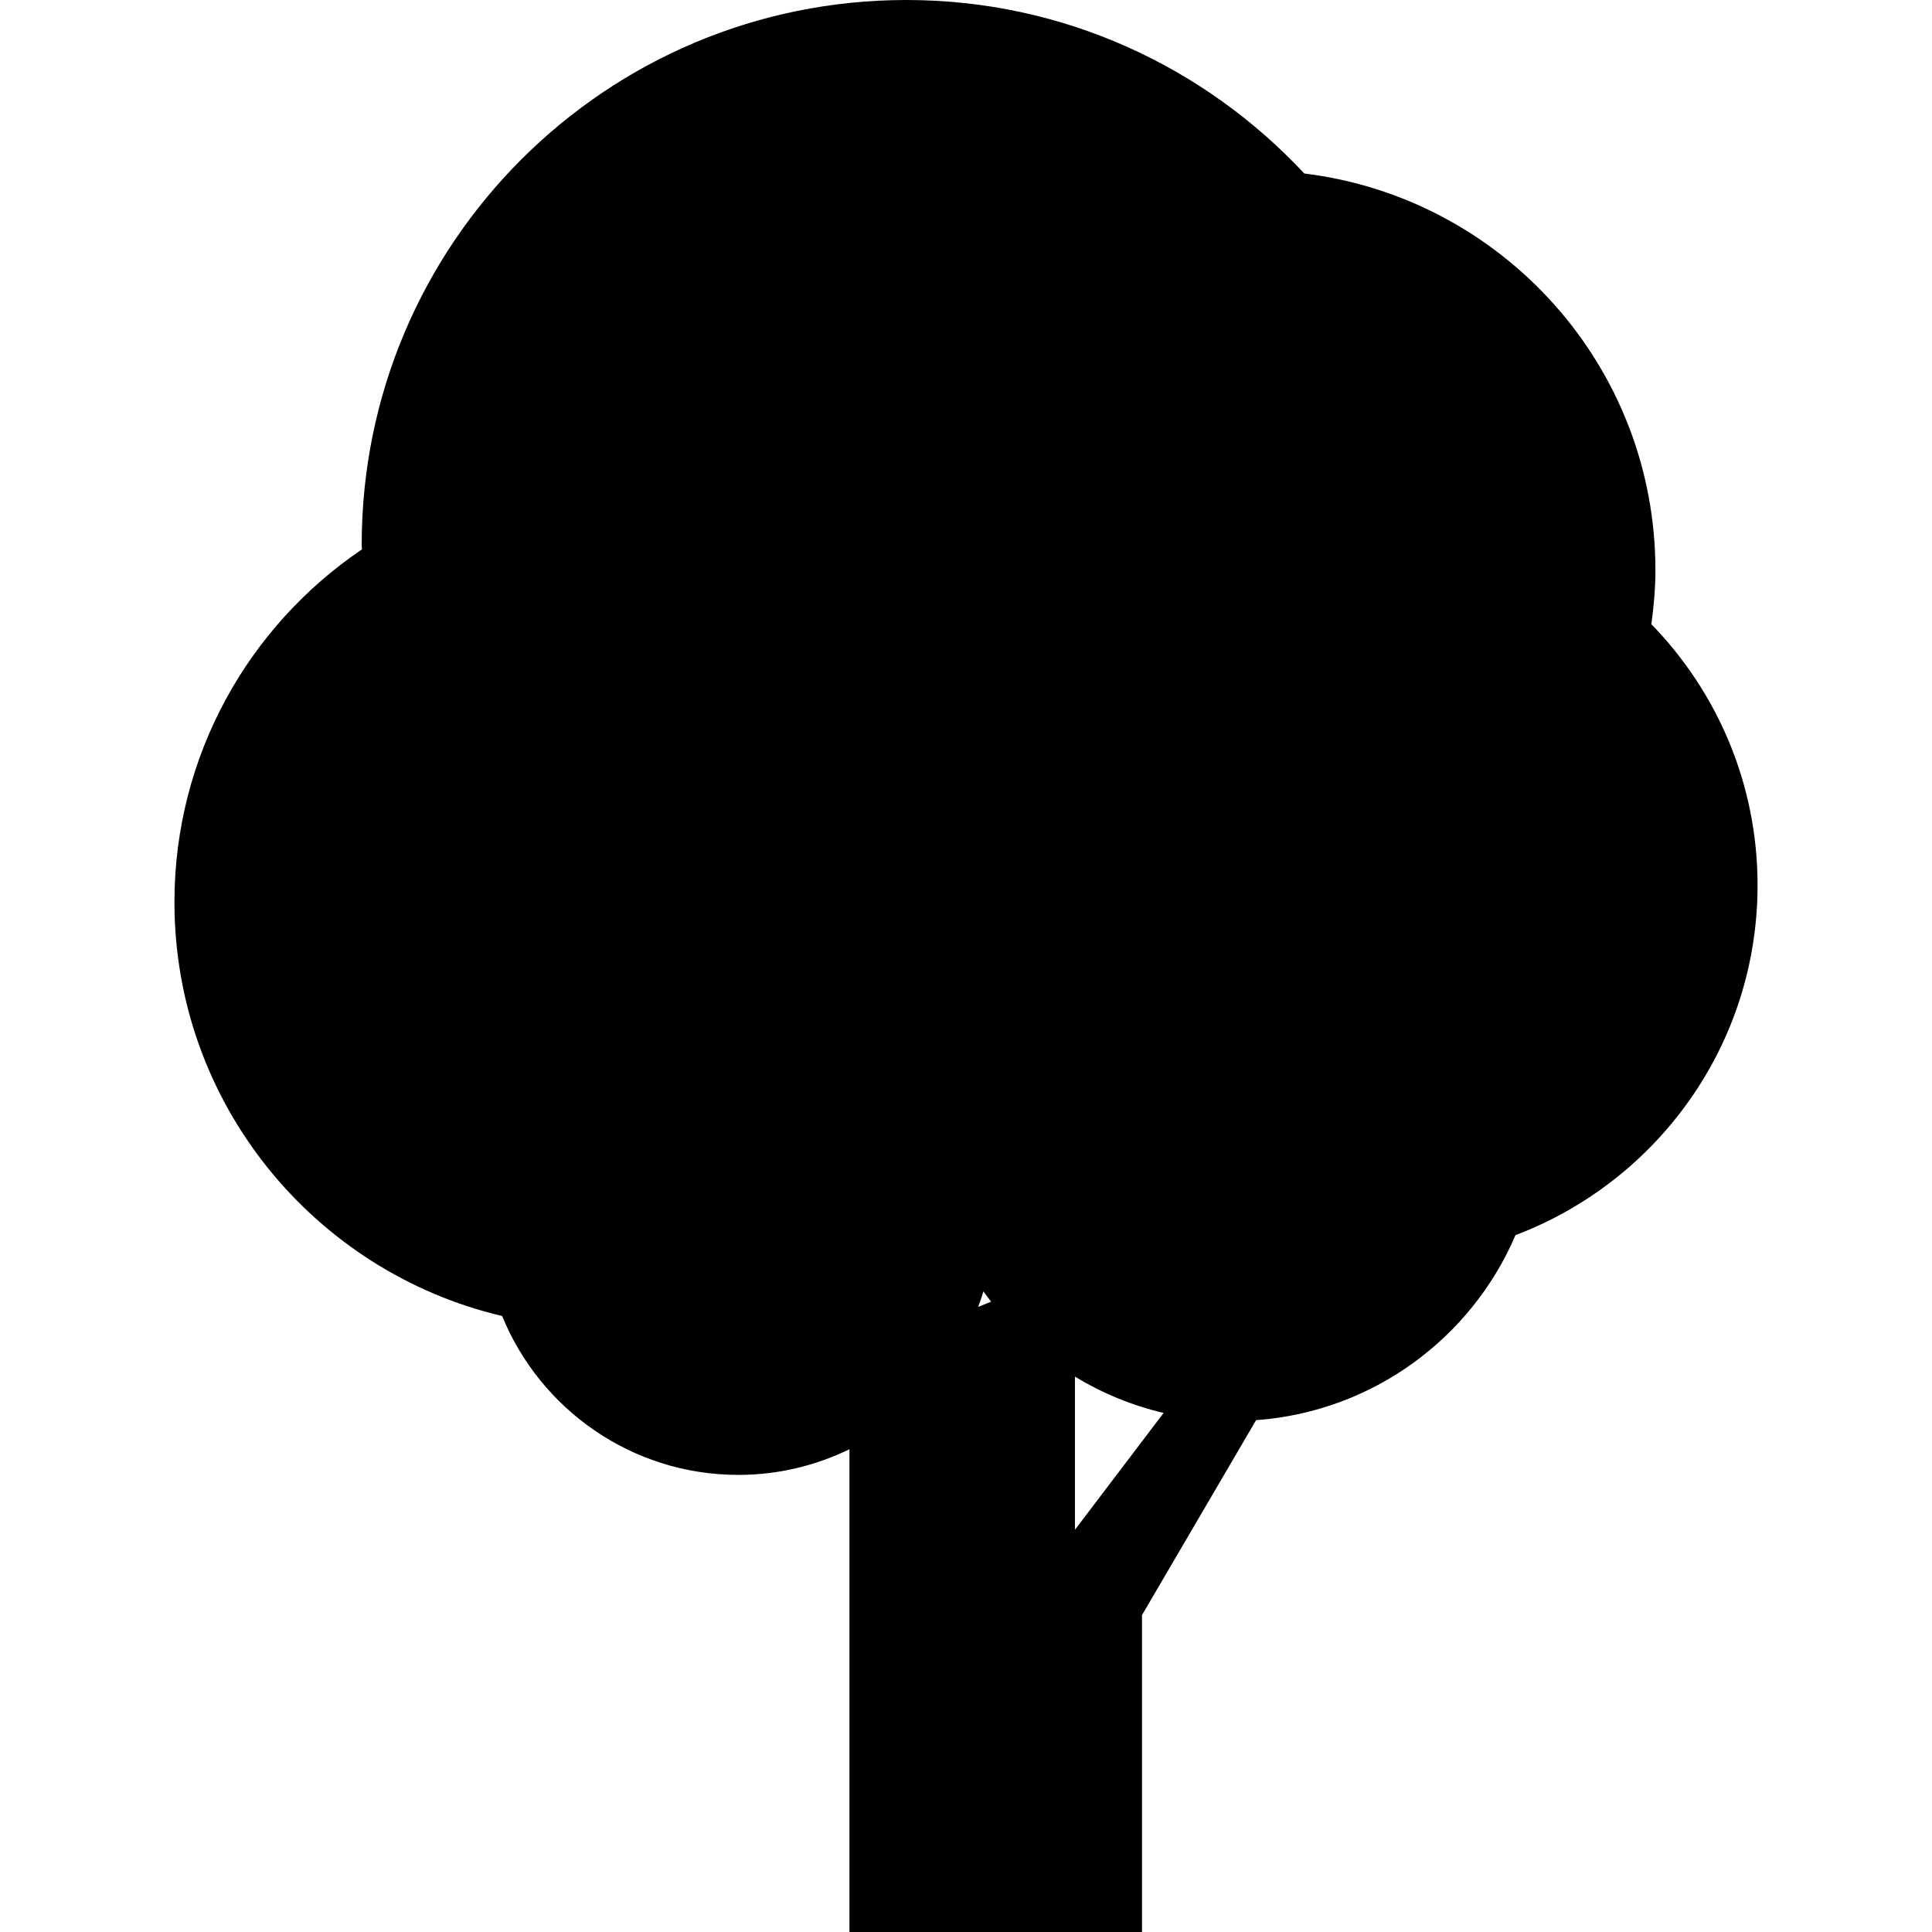
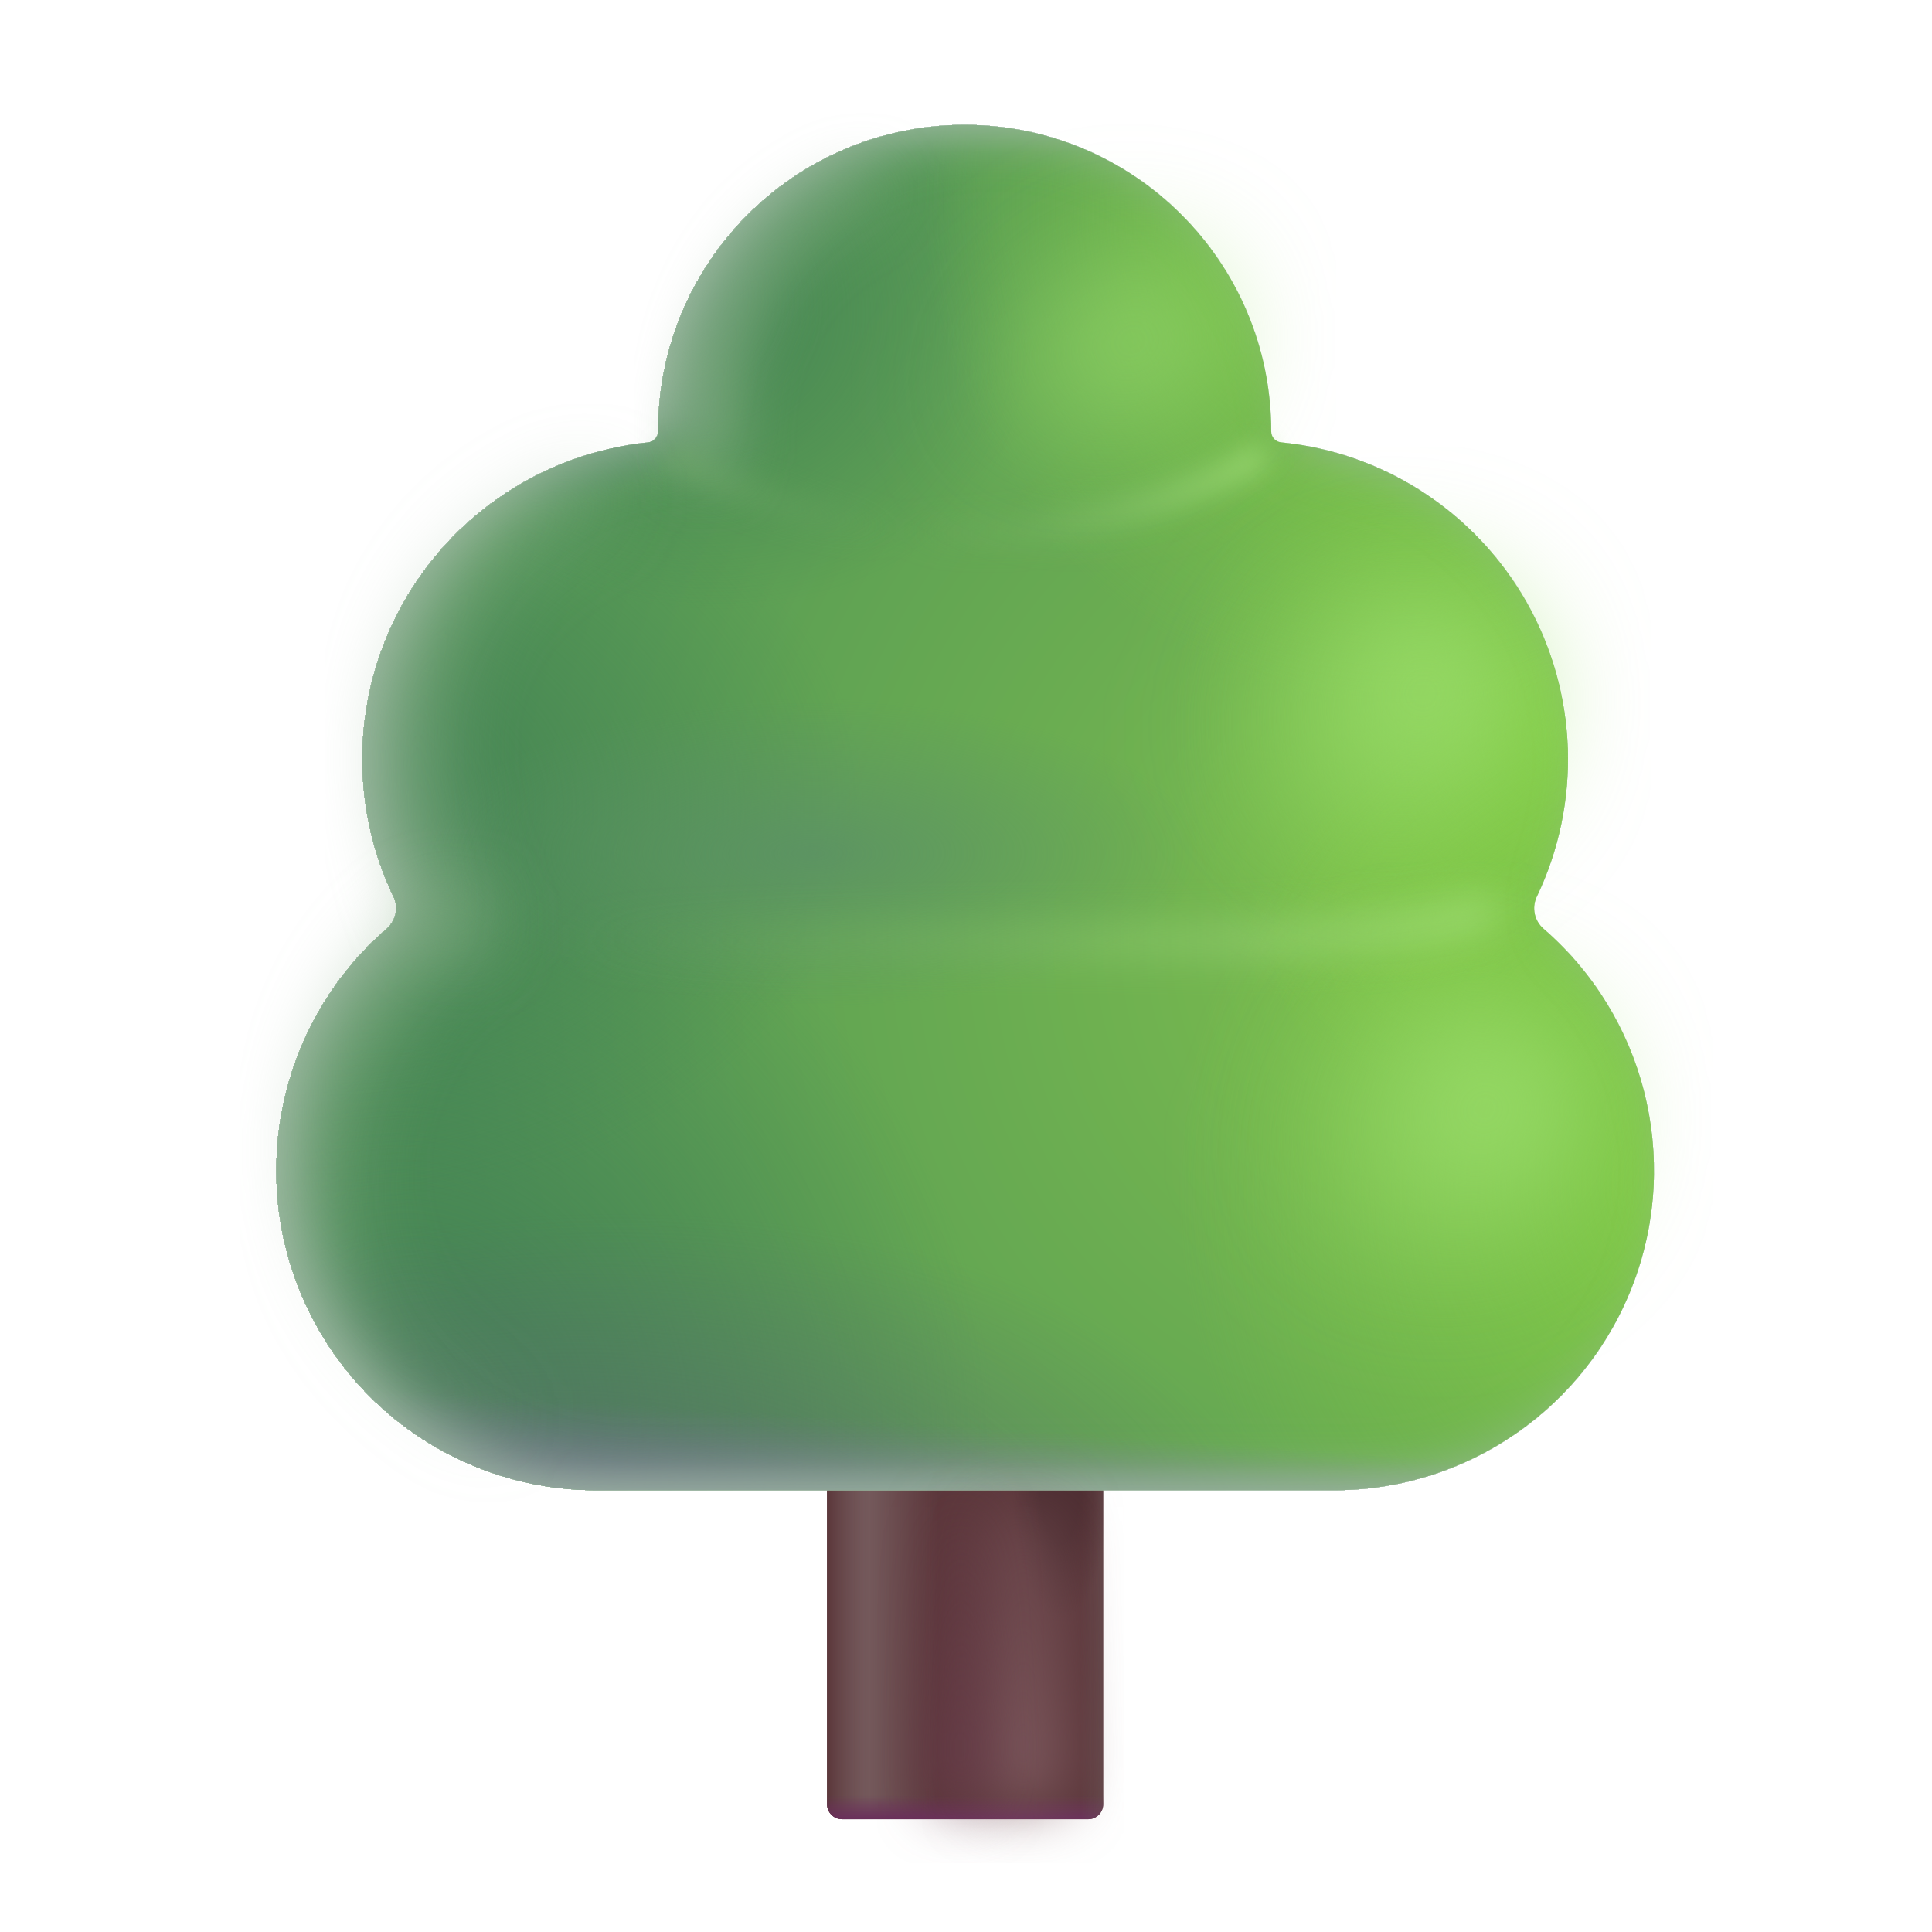
- <svg xmlns="http://www.w3.org/2000/svg" height="800px" width="800px" version="1.1" id="_x32_" viewBox="0 0 512 512" xml:space="preserve">
-   <style type="text/css">
- 	.st0{fill:#000000;}
- </style>
-   <g>
-     <path class="st0" d="M465.771,234.587c0-26.914-10.749-51.289-28.142-69.166c0.629-4.688,1.075-9.437,1.075-14.301   c0-54.151-40.625-98.726-93.05-105.14C319.308,17.754,281.874,0,240.206,0C160.476,0,95.853,64.624,95.853,144.361   c0,0.422,0.062,0.821,0.062,1.236c-29.975,20.27-49.686,54.58-49.686,93.494c0,53.346,37.08,97.937,86.842,109.667   c10.089,24.69,34.318,42.106,62.636,42.106c10.557,0,20.508-2.486,29.407-6.798V512h77.528v-83.988l30.236-51.657   c30.95-2.256,57.097-21.766,68.743-49.033C439.087,313.128,465.771,277.022,465.771,234.587z M260.615,342.229   c0.66,0.928,1.343,1.826,2.041,2.724l-3.43,1.396C259.725,344.984,260.208,343.625,260.615,342.229z M284.874,405.402v-40.579   c7.181,4.366,15.076,7.642,23.492,9.622L284.874,405.402z" />
+ <svg xmlns="http://www.w3.org/2000/svg" width="1em" height="1em" viewBox="0 0 32 32">
+   <g fill="none">
+     <rect width="4.575" height="8.362" x="13.698" y="21.77" fill="#5B363A" rx=".25" />
+     <rect width="4.575" height="8.362" x="13.698" y="21.77" fill="url(#ilS03zc)" rx=".25" />
+     <rect width="4.575" height="8.362" x="13.698" y="21.77" fill="url(#iEXs1jc)" rx=".25" />
+     <rect width="4.575" height="8.362" x="13.698" y="21.77" fill="url(#iteCjDd)" rx=".25" />
+     <rect width="4.575" height="8.362" x="13.698" y="21.77" fill="url(#iTKToyc)" rx=".25" />
+     <rect width="4.575" height="8.362" x="13.698" y="21.77" fill="url(#ibVlAUb)" rx=".25" />
+     <g filter="url(#iqwcxMd)">
+       <path fill="url(#itZWqzb)" d="M21.22 7.327a.18.18 0 0 1-.165-.181a5.077 5.077 0 1 0-10.154 0a.184.184 0 0 1-.165.183a5.274 5.274 0 0 0-4.217 7.523a.45.45 0 0 1-.11.53a5.295 5.295 0 0 0 3.463 9.3H22.1a5.295 5.295 0 0 0 3.463-9.3a.45.45 0 0 1-.11-.53a5.274 5.274 0 0 0-4.234-7.525" />
+       <path fill="url(#i2G40vb)" d="M21.22 7.327a.18.18 0 0 1-.165-.181a5.077 5.077 0 1 0-10.154 0a.184.184 0 0 1-.165.183a5.274 5.274 0 0 0-4.217 7.523a.45.45 0 0 1-.11.53a5.295 5.295 0 0 0 3.463 9.3H22.1a5.295 5.295 0 0 0 3.463-9.3a.45.45 0 0 1-.11-.53a5.274 5.274 0 0 0-4.234-7.525" />
+       <path fill="url(#irLaK6c)" d="M21.22 7.327a.18.18 0 0 1-.165-.181a5.077 5.077 0 1 0-10.154 0a.184.184 0 0 1-.165.183a5.274 5.274 0 0 0-4.217 7.523a.45.45 0 0 1-.11.53a5.295 5.295 0 0 0 3.463 9.3H22.1a5.295 5.295 0 0 0 3.463-9.3a.45.45 0 0 1-.11-.53a5.274 5.274 0 0 0-4.234-7.525" />
+       <path fill="url(#ivgOnSd)" d="M21.22 7.327a.18.18 0 0 1-.165-.181a5.077 5.077 0 1 0-10.154 0a.184.184 0 0 1-.165.183a5.274 5.274 0 0 0-4.217 7.523a.45.45 0 0 1-.11.53a5.295 5.295 0 0 0 3.463 9.3H22.1a5.295 5.295 0 0 0 3.463-9.3a.45.45 0 0 1-.11-.53a5.274 5.274 0 0 0-4.234-7.525" />
+       <path fill="url(#i4Eg1Jg)" d="M21.22 7.327a.18.18 0 0 1-.165-.181a5.077 5.077 0 1 0-10.154 0a.184.184 0 0 1-.165.183a5.274 5.274 0 0 0-4.217 7.523a.45.45 0 0 1-.11.53a5.295 5.295 0 0 0 3.463 9.3H22.1a5.295 5.295 0 0 0 3.463-9.3a.45.45 0 0 1-.11-.53a5.274 5.274 0 0 0-4.234-7.525" />
+       <path fill="url(#i342YLd)" d="M21.22 7.327a.18.18 0 0 1-.165-.181a5.077 5.077 0 1 0-10.154 0a.184.184 0 0 1-.165.183a5.274 5.274 0 0 0-4.217 7.523a.45.45 0 0 1-.11.53a5.295 5.295 0 0 0 3.463 9.3H22.1a5.295 5.295 0 0 0 3.463-9.3a.45.45 0 0 1-.11-.53a5.274 5.274 0 0 0-4.234-7.525" />
+       <path fill="url(#iQr0cde)" d="M21.22 7.327a.18.18 0 0 1-.165-.181a5.077 5.077 0 1 0-10.154 0a.184.184 0 0 1-.165.183a5.274 5.274 0 0 0-4.217 7.523a.45.45 0 0 1-.11.53a5.295 5.295 0 0 0 3.463 9.3H22.1a5.295 5.295 0 0 0 3.463-9.3a.45.45 0 0 1-.11-.53a5.274 5.274 0 0 0-4.234-7.525" />
+       <path fill="url(#ihcQZFb)" d="M21.22 7.327a.18.18 0 0 1-.165-.181a5.077 5.077 0 1 0-10.154 0a.184.184 0 0 1-.165.183a5.274 5.274 0 0 0-4.217 7.523a.45.45 0 0 1-.11.53a5.295 5.295 0 0 0 3.463 9.3H22.1a5.295 5.295 0 0 0 3.463-9.3a.45.45 0 0 1-.11-.53a5.274 5.274 0 0 0-4.234-7.525" />
+       <path fill="url(#ik6JXwe)" d="M21.22 7.327a.18.18 0 0 1-.165-.181a5.077 5.077 0 1 0-10.154 0a.184.184 0 0 1-.165.183a5.274 5.274 0 0 0-4.217 7.523a.45.45 0 0 1-.11.53a5.295 5.295 0 0 0 3.463 9.3H22.1a5.295 5.295 0 0 0 3.463-9.3a.45.45 0 0 1-.11-.53a5.274 5.274 0 0 0-4.234-7.525" />
+       <path fill="url(#iRwEzMb)" d="M21.22 7.327a.18.18 0 0 1-.165-.181a5.077 5.077 0 1 0-10.154 0a.184.184 0 0 1-.165.183a5.274 5.274 0 0 0-4.217 7.523a.45.45 0 0 1-.11.53a5.295 5.295 0 0 0 3.463 9.3H22.1a5.295 5.295 0 0 0 3.463-9.3a.45.45 0 0 1-.11-.53a5.274 5.274 0 0 0-4.234-7.525" />
+       <path fill="url(#iCVUJVd)" fill-opacity=".75" d="M21.22 7.327a.18.18 0 0 1-.165-.181a5.077 5.077 0 1 0-10.154 0a.184.184 0 0 1-.165.183a5.274 5.274 0 0 0-4.217 7.523a.45.45 0 0 1-.11.53a5.295 5.295 0 0 0 3.463 9.3H22.1a5.295 5.295 0 0 0 3.463-9.3a.45.45 0 0 1-.11-.53a5.274 5.274 0 0 0-4.234-7.525" />
+     </g>
+     <g filter="url(#in6Sa6b)">
+       <path fill="url(#iEu6eRc)" d="M16.281 24.958h1.334v4.894h-1.334z" />
+     </g>
+     <g filter="url(#ixscSyc)">
+       <path fill="url(#itYxWej)" d="M0 0h.745v4.894H0z" transform="matrix(-1 0 0 1 16.28 24.958)" />
+     </g>
+     <g filter="url(#ikuSVjc)">
+       <ellipse cx="22.684" cy="11.886" fill="url(#iSMzQHc)" rx="2.676" ry="2.476" transform="rotate(-12.48 22.684 11.886)" />
+     </g>
+     <g filter="url(#iYoJshd)">
+       <ellipse cx="17.565" cy="5.901" fill="url(#iFAEDvc)" rx="2.569" ry="2.015" transform="rotate(-7.463 17.565 5.901)" />
+     </g>
+     <g filter="url(#iWscsBe)">
+       <ellipse cx="23.699" cy="18.775" fill="url(#iwgkjZG)" rx="2.676" ry="2.476" transform="rotate(-12.48 23.7 18.775)" />
+     </g>
+     <g filter="url(#iVPEDqP)">
+       <path stroke="url(#i0SKjVd)" stroke-linecap="round" stroke-linejoin="round" stroke-width=".5" d="M9.383 15.583h10.875c1-.016 3.269-.134 4.344-.484" />
+     </g>
+     <g filter="url(#i5FbkHx)">
+       <path stroke="url(#iUQ5keI)" stroke-linecap="round" stroke-width=".4" d="M11.195 7.583c.677.417 2.575 1.25 4.75 1.25s4.266-.833 4.86-1.25" />
+     </g>
+     <g filter="url(#iNYCKcc)">
+       <path stroke="url(#iIh1GeZ)" stroke-linecap="round" stroke-width=".5" d="M14.38 3.13c-.864.323-2.625 1.353-2.625 4.453" />
+     </g>
+     <g filter="url(#ic7KSQd)">
+       <path stroke="url(#iHHYfBe)" stroke-linecap="round" stroke-width=".5" d="M9.877 8.198c-.81.231-2.528 1.22-2.907 3.318c-.298 1.646.326 3.444.727 3.855" />
+     </g>
+     <g filter="url(#i8pQOgb)">
+       <path stroke="url(#iKaoure)" stroke-linecap="round" stroke-width=".5" d="M7.634 15.245c-.738.39-2.2 1.763-2.15 4.14s1.834 3.75 2.718 4.14" />
+     </g>
+     <defs>
+       <radialGradient id="ibVlAUb" cx="0" cy="0" r="1" gradientTransform="matrix(.01562 2.15625 -.79706 .00577 17.556 24.676)" gradientUnits="userSpaceOnUse">
+         <stop offset=".407" stop-color="#4D2D31" />
+         <stop offset="1" stop-color="#4D2D31" stop-opacity="0" />
+       </radialGradient>
+       <radialGradient id="itZWqzb" cx="0" cy="0" r="1" gradientTransform="matrix(-16.5625 0 0 -16.7118 23.883 15.583)" gradientUnits="userSpaceOnUse">
+         <stop stop-color="#7CBE4D" />
+         <stop offset="1" stop-color="#549756" />
+       </radialGradient>
+       <radialGradient id="i2G40vb" cx="0" cy="0" r="1" gradientTransform="matrix(8.5625 -3.8125 4.2446 9.53293 6.945 23.27)" gradientUnits="userSpaceOnUse">
+         <stop stop-color="#438154" />
+         <stop offset="1" stop-color="#438154" stop-opacity="0" />
+       </radialGradient>
+       <radialGradient id="irLaK6c" cx="0" cy="0" r="1" gradientTransform="matrix(9 0 0 6.69653 5.32 13.376)" gradientUnits="userSpaceOnUse">
+         <stop stop-color="#438154" />
+         <stop offset="1" stop-color="#438154" stop-opacity="0" />
+       </radialGradient>
+       <radialGradient id="ivgOnSd" cx="0" cy="0" r="1" gradientTransform="matrix(6.125 2.9375 -2.24944 4.69032 10.57 4.583)" gradientUnits="userSpaceOnUse">
+         <stop stop-color="#438154" />
+         <stop offset="1" stop-color="#438154" stop-opacity="0" />
+       </radialGradient>
+       <radialGradient id="i4Eg1Jg" cx="0" cy="0" r="1" gradientTransform="matrix(-2.125 .78126 -.32301 -.87858 9.977 7.24)" gradientUnits="userSpaceOnUse">
+         <stop stop-color="#438154" />
+         <stop offset="1" stop-color="#438154" stop-opacity="0" />
+       </radialGradient>
+       <radialGradient id="i342YLd" cx="0" cy="0" r="1" gradientTransform="matrix(-6.3125 1.23023 -1.27947 -6.5652 25.883 12.145)" gradientUnits="userSpaceOnUse">
+         <stop stop-color="#81CB44" />
+         <stop offset="1" stop-color="#81CB44" stop-opacity="0" />
+       </radialGradient>
+       <radialGradient id="iQr0cde" cx="0" cy="0" r="1" gradientTransform="matrix(-8.81248 -1.93755 2.01511 -9.16526 28.57 19.583)" gradientUnits="userSpaceOnUse">
+         <stop stop-color="#81CB44" />
+         <stop offset="1" stop-color="#81CB44" stop-opacity="0" />
+       </radialGradient>
+       <radialGradient id="ihcQZFb" cx="0" cy="0" r="1" gradientTransform="rotate(156.009 11.117 4.267)scale(7.68592 8.09726)" gradientUnits="userSpaceOnUse">
+         <stop stop-color="#81CB44" />
+         <stop offset="1" stop-color="#81CB44" stop-opacity="0" />
+       </radialGradient>
+       <radialGradient id="ik6JXwe" cx="0" cy="0" r="1" gradientTransform="matrix(12.75001 -1.43758 .75872 6.72916 8.32 26.96)" gradientUnits="userSpaceOnUse">
+         <stop stop-color="#5A6F6C" />
+         <stop offset="1" stop-color="#5A6F6C" stop-opacity="0" />
+       </radialGradient>
+       <radialGradient id="iCVUJVd" cx="0" cy="0" r="1" gradientTransform="matrix(7.78511 0 0 3.07216 13.47 14.136)" gradientUnits="userSpaceOnUse">
+         <stop stop-color="#5B8F67" />
+         <stop offset=".834" stop-color="#5B8F67" stop-opacity="0" />
+       </radialGradient>
+       <radialGradient id="iSMzQHc" cx="0" cy="0" r="1" gradientTransform="rotate(159.193 11.072 7.964)scale(4.53937 3.15303)" gradientUnits="userSpaceOnUse">
+         <stop stop-color="#A0E271" />
+         <stop offset="1" stop-color="#A0E271" stop-opacity="0" />
+       </radialGradient>
+       <radialGradient id="iFAEDvc" cx="0" cy="0" r="1" gradientTransform="matrix(-4.32954 1.29234 -.55495 -1.85918 19.992 5.457)" gradientUnits="userSpaceOnUse">
+         <stop stop-color="#A0E271" />
+         <stop offset="1" stop-color="#A0E271" stop-opacity="0" />
+       </radialGradient>
+       <radialGradient id="iwgkjZG" cx="0" cy="0" r="1" gradientTransform="rotate(159.193 10.948 11.502)scale(4.53937 3.15303)" gradientUnits="userSpaceOnUse">
+         <stop stop-color="#A0E271" />
+         <stop offset="1" stop-color="#A0E271" stop-opacity="0" />
+       </radialGradient>
+       <linearGradient id="ilS03zc" x1="13.098" x2="15.536" y1="28.302" y2="28.302" gradientUnits="userSpaceOnUse">
+         <stop stop-color="#908181" />
+         <stop offset="1" stop-color="#908181" stop-opacity="0" />
+       </linearGradient>
+       <linearGradient id="iEXs1jc" x1="13.698" x2="14.395" y1="27.732" y2="27.732" gradientUnits="userSpaceOnUse">
+         <stop stop-color="#5B363A" />
+         <stop offset="1" stop-color="#5B363A" stop-opacity="0" />
+       </linearGradient>
+       <linearGradient id="iteCjDd" x1="15.986" x2="15.986" y1="30.133" y2="29.734" gradientUnits="userSpaceOnUse">
+         <stop stop-color="#6A2F5B" />
+         <stop offset="1" stop-color="#6A2F5B" stop-opacity="0" />
+       </linearGradient>
+       <linearGradient id="iTKToyc" x1="18.789" x2="17.898" y1="26.708" y2="26.708" gradientUnits="userSpaceOnUse">
+         <stop stop-color="#6D5C5C" />
+         <stop offset="1" stop-color="#6D5C5C" stop-opacity="0" />
+       </linearGradient>
+       <linearGradient id="iRwEzMb" x1="11.694" x2="11.821" y1="25.306" y2="23.359" gradientUnits="userSpaceOnUse">
+         <stop stop-color="#7A7397" />
+         <stop offset="1" stop-color="#7A7397" stop-opacity="0" />
+       </linearGradient>
+       <linearGradient id="iEu6eRc" x1="16.948" x2="16.948" y1="22.192" y2="29.852" gradientUnits="userSpaceOnUse">
+         <stop stop-color="#7F5B60" stop-opacity="0" />
+         <stop offset="1" stop-color="#7F5B60" />
+       </linearGradient>
+       <linearGradient id="itYxWej" x1=".372" x2=".372" y1="-1.044" y2="4.894" gradientUnits="userSpaceOnUse">
+         <stop stop-color="#683B4B" stop-opacity="0" />
+         <stop offset="1" stop-color="#683B4B" />
+       </linearGradient>
+       <linearGradient id="i0SKjVd" x1="25.695" x2="9.383" y1="15.583" y2="15.583" gradientUnits="userSpaceOnUse">
+         <stop offset=".092" stop-color="#9DDB71" />
+         <stop offset="1" stop-color="#6CA663" stop-opacity="0" />
+       </linearGradient>
+       <linearGradient id="iUQ5keI" x1="21.11" x2="8.82" y1="8.833" y2="8.833" gradientUnits="userSpaceOnUse">
+         <stop stop-color="#9DDB71" />
+         <stop offset=".505" stop-color="#6CA663" stop-opacity="0" />
+         <stop offset="1" stop-color="#6CA663" />
+       </linearGradient>
+       <linearGradient id="iIh1GeZ" x1="12.532" x2="16.893" y1="7.439" y2="-.493" gradientUnits="userSpaceOnUse">
+         <stop stop-color="#8FB48E" />
+         <stop offset="1" stop-color="#8FB48E" stop-opacity="0" />
+       </linearGradient>
+       <linearGradient id="iHHYfBe" x1="7.775" x2="15.841" y1="15.139" y2="4.782" gradientUnits="userSpaceOnUse">
+         <stop stop-color="#8FB48E" />
+         <stop offset="1" stop-color="#8FB48E" stop-opacity="0" />
+       </linearGradient>
+       <linearGradient id="iKaoure" x1="6.383" x2="3.598" y1="16.583" y2="23.346" gradientUnits="userSpaceOnUse">
+         <stop stop-color="#8FB48E" />
+         <stop offset="1" stop-color="#8FB48E" stop-opacity="0" />
+       </linearGradient>
+       <filter id="iqwcxMd" width="23.317" height="22.613" x="4.577" y="2.069" color-interpolation-filters="sRGB" filterUnits="userSpaceOnUse">
+         <feFlood flood-opacity="0" result="BackgroundImageFix" />
+         <feBlend in="SourceGraphic" in2="BackgroundImageFix" result="shape" />
+         <feColorMatrix in="SourceAlpha" result="hardAlpha" values="0 0 0 0 0 0 0 0 0 0 0 0 0 0 0 0 0 0 127 0" />
+         <feOffset dx=".5" />
+         <feGaussianBlur stdDeviation=".5" />
+         <feComposite in2="hardAlpha" k2="-1" k3="1" operator="arithmetic" />
+         <feColorMatrix values="0 0 0 0 0.62 0 0 0 0 0.725 0 0 0 0 0.639 0 0 0 1 0" />
+         <feBlend in2="shape" result="effect1_innerShadow_28327_7673" />
+       </filter>
+       <filter id="in6Sa6b" width="3.334" height="6.894" x="15.281" y="23.958" color-interpolation-filters="sRGB" filterUnits="userSpaceOnUse">
+         <feFlood flood-opacity="0" result="BackgroundImageFix" />
+         <feBlend in="SourceGraphic" in2="BackgroundImageFix" result="shape" />
+         <feGaussianBlur result="effect1_foregroundBlur_28327_7673" stdDeviation=".5" />
+       </filter>
+       <filter id="ixscSyc" width="2.745" height="6.894" x="14.536" y="23.958" color-interpolation-filters="sRGB" filterUnits="userSpaceOnUse">
+         <feFlood flood-opacity="0" result="BackgroundImageFix" />
+         <feBlend in="SourceGraphic" in2="BackgroundImageFix" result="shape" />
+         <feGaussianBlur result="effect1_foregroundBlur_28327_7673" stdDeviation=".5" />
+       </filter>
+       <filter id="ikuSVjc" width="9.335" height="8.972" x="18.016" y="7.4" color-interpolation-filters="sRGB" filterUnits="userSpaceOnUse">
+         <feFlood flood-opacity="0" result="BackgroundImageFix" />
+         <feBlend in="SourceGraphic" in2="BackgroundImageFix" result="shape" />
+         <feGaussianBlur result="effect1_foregroundBlur_28327_7673" stdDeviation="1" />
+       </filter>
+       <filter id="iYoJshd" width="9.121" height="8.052" x="13.004" y="1.875" color-interpolation-filters="sRGB" filterUnits="userSpaceOnUse">
+         <feFlood flood-opacity="0" result="BackgroundImageFix" />
+         <feBlend in="SourceGraphic" in2="BackgroundImageFix" result="shape" />
+         <feGaussianBlur result="effect1_foregroundBlur_28327_7673" stdDeviation="1" />
+       </filter>
+       <filter id="iWscsBe" width="9.335" height="8.972" x="19.032" y="14.289" color-interpolation-filters="sRGB" filterUnits="userSpaceOnUse">
+         <feFlood flood-opacity="0" result="BackgroundImageFix" />
+         <feBlend in="SourceGraphic" in2="BackgroundImageFix" result="shape" />
+         <feGaussianBlur result="effect1_foregroundBlur_28327_7673" stdDeviation="1" />
+       </filter>
+       <filter id="iVPEDqP" width="17.019" height="2.284" x="8.483" y="14.199" color-interpolation-filters="sRGB" filterUnits="userSpaceOnUse">
+         <feFlood flood-opacity="0" result="BackgroundImageFix" />
+         <feBlend in="SourceGraphic" in2="BackgroundImageFix" result="shape" />
+         <feGaussianBlur result="effect1_foregroundBlur_28327_7673" stdDeviation=".325" />
+       </filter>
+       <filter id="i5FbkHx" width="10.909" height="2.55" x="10.545" y="6.933" color-interpolation-filters="sRGB" filterUnits="userSpaceOnUse">
+         <feFlood flood-opacity="0" result="BackgroundImageFix" />
+         <feBlend in="SourceGraphic" in2="BackgroundImageFix" result="shape" />
+         <feGaussianBlur result="effect1_foregroundBlur_28327_7673" stdDeviation=".225" />
+       </filter>
+       <filter id="iNYCKcc" width="5.125" height="6.953" x="10.505" y="1.88" color-interpolation-filters="sRGB" filterUnits="userSpaceOnUse">
+         <feFlood flood-opacity="0" result="BackgroundImageFix" />
+         <feBlend in="SourceGraphic" in2="BackgroundImageFix" result="shape" />
+         <feGaussianBlur result="effect1_foregroundBlur_28327_7673" stdDeviation=".5" />
+       </filter>
+       <filter id="ic7KSQd" width="5.985" height="10.173" x="5.392" y="6.698" color-interpolation-filters="sRGB" filterUnits="userSpaceOnUse">
+         <feFlood flood-opacity="0" result="BackgroundImageFix" />
+         <feBlend in="SourceGraphic" in2="BackgroundImageFix" result="shape" />
+         <feGaussianBlur result="effect1_foregroundBlur_28327_7673" stdDeviation=".625" />
+       </filter>
+       <filter id="i8pQOgb" width="5.719" height="11.28" x="3.983" y="13.745" color-interpolation-filters="sRGB" filterUnits="userSpaceOnUse">
+         <feFlood flood-opacity="0" result="BackgroundImageFix" />
+         <feBlend in="SourceGraphic" in2="BackgroundImageFix" result="shape" />
+         <feGaussianBlur result="effect1_foregroundBlur_28327_7673" stdDeviation=".625" />
+       </filter>
+     </defs>
  </g>
</svg>
